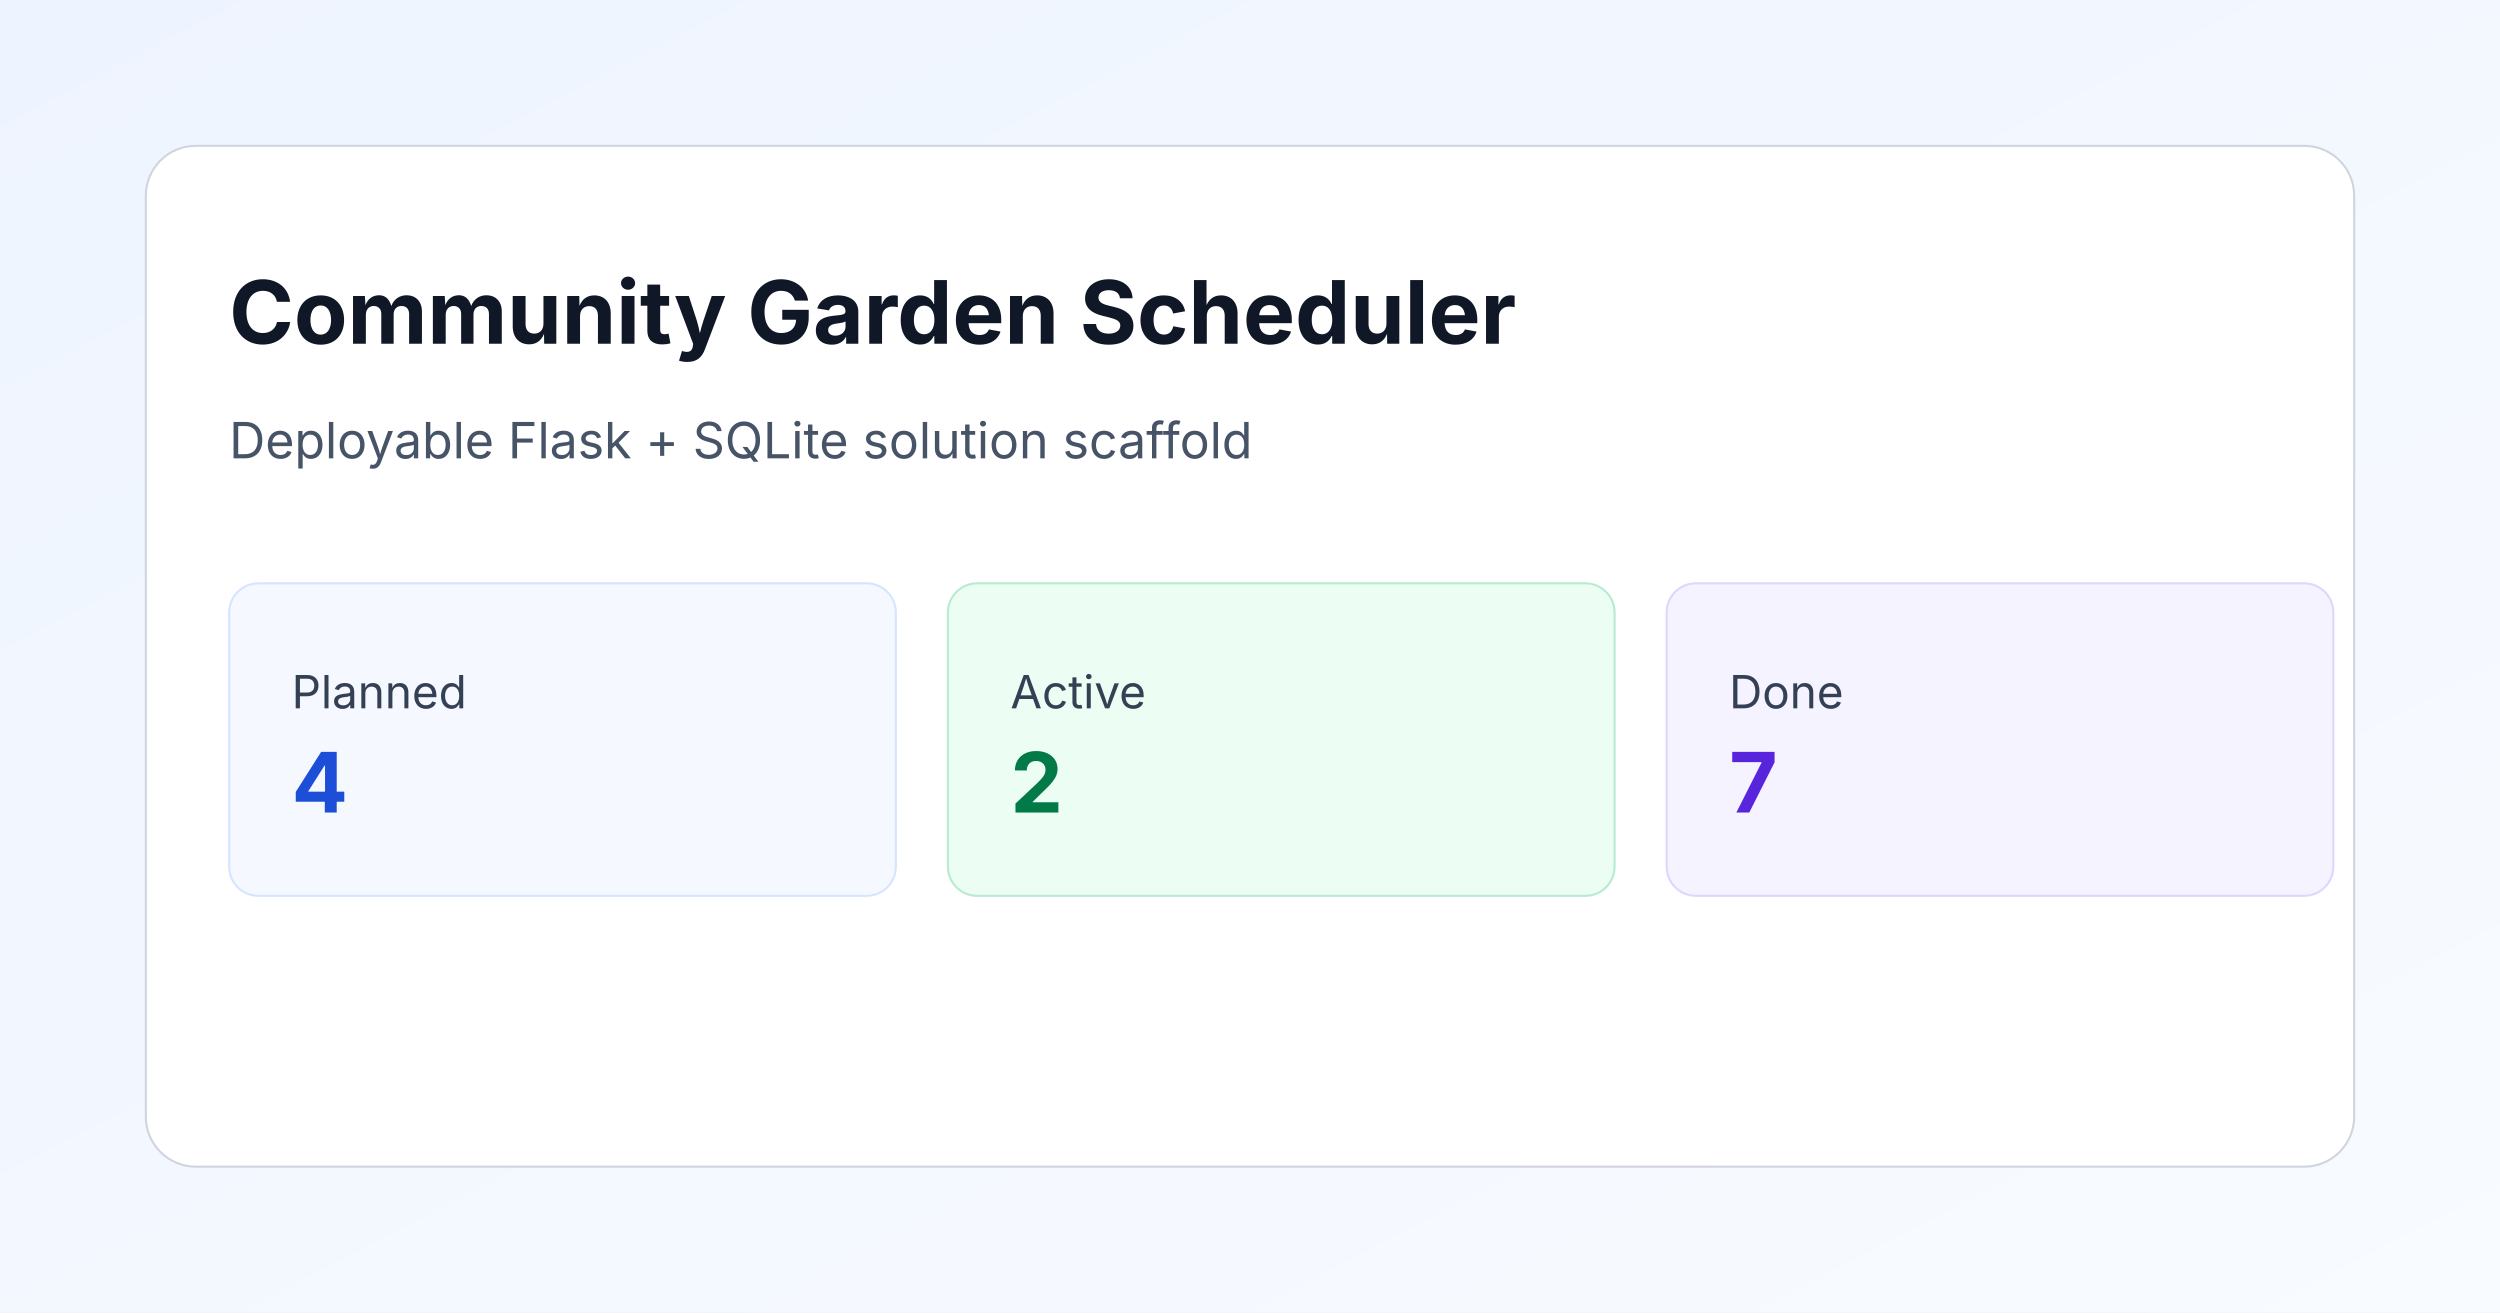
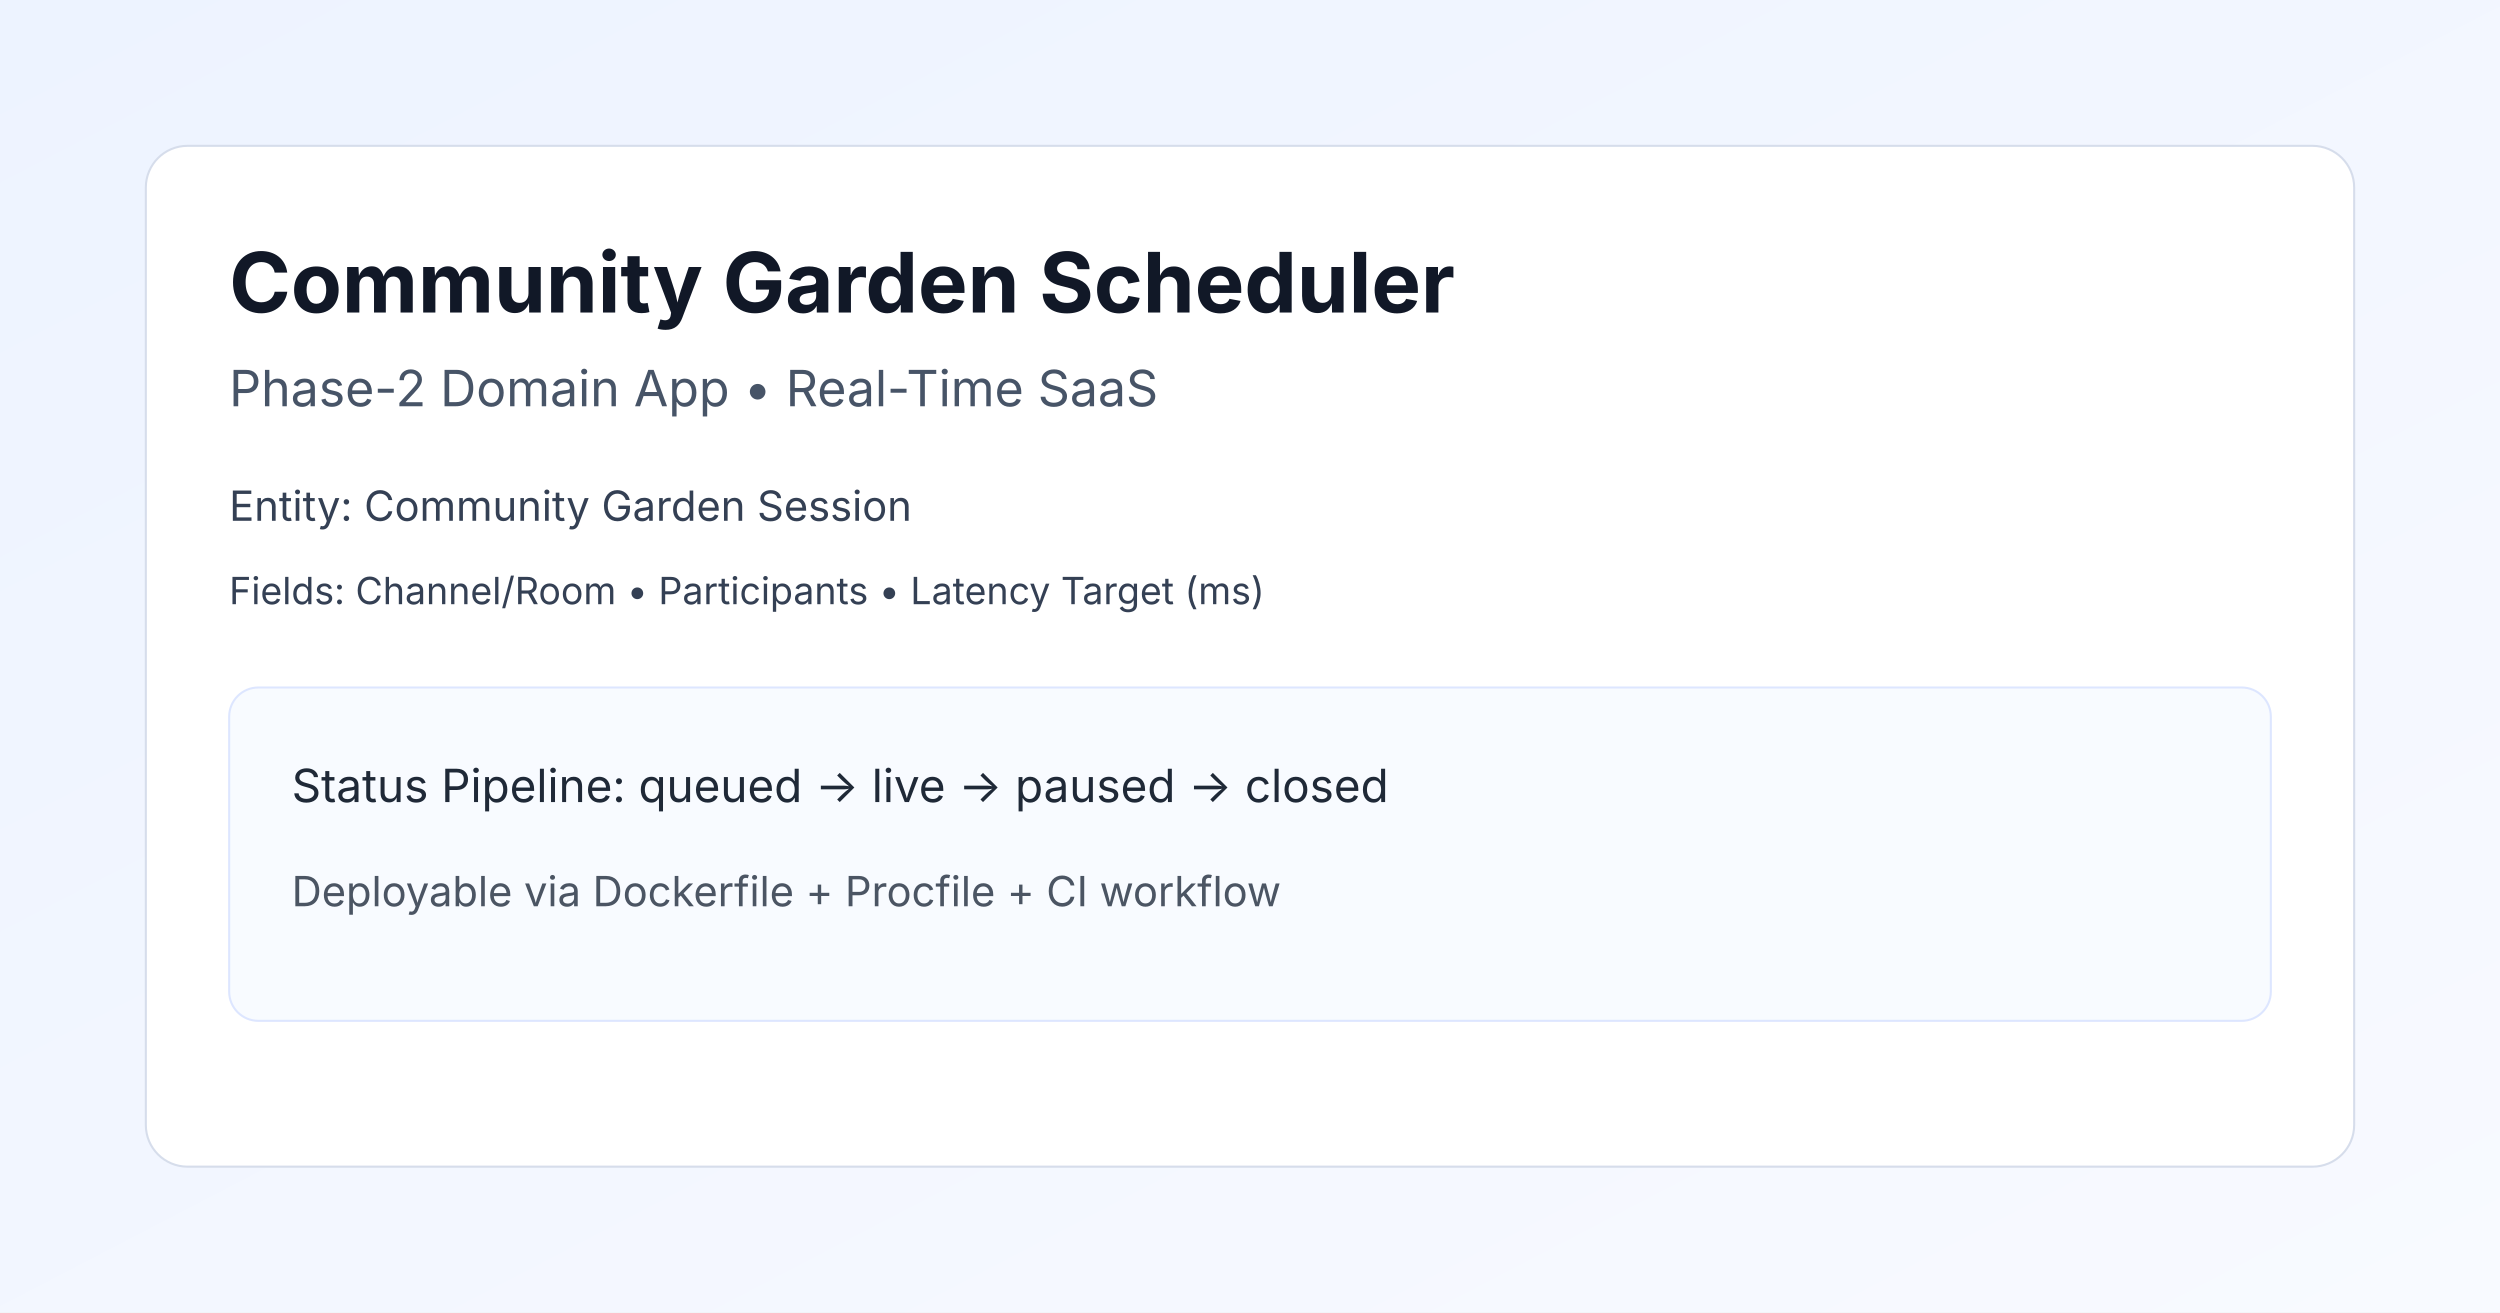
<svg xmlns="http://www.w3.org/2000/svg" width="1200" height="630" viewBox="0 0 1200 630">
  <defs>
    <linearGradient id="bg" x1="0" y1="0" x2="1" y2="1">
-       <stop offset="0%" stop-color="#eef4ff" />
-       <stop offset="100%" stop-color="#f8fbff" />
+       <stop offset="0%" stop-color="#edf3ff" />
+       <stop offset="100%" stop-color="#f8faff" />
    </linearGradient>
  </defs>
  <rect width="1200" height="630" fill="url(#bg)" />
-   <rect x="70" y="70" width="1060" height="490" rx="24" fill="#ffffff" stroke="#d0d5dd" />
-   <text x="110" y="165" font-size="42" font-family="Inter, Arial" fill="#101828" font-weight="700">Community Garden Scheduler</text>
-   <text x="110" y="220" font-size="24" font-family="Inter, Arial" fill="#475467">Deployable Flask + SQLite solution scaffold</text>
-   <rect x="110" y="280" width="320" height="150" rx="14" fill="#f5f8ff" stroke="#d6e4ff" />
-   <text x="140" y="340" font-size="22" font-family="Inter, Arial" fill="#344054">Planned</text>
-   <text x="140" y="390" font-size="40" font-family="Inter, Arial" fill="#1d4ed8" font-weight="700">4</text>
-   <rect x="455" y="280" width="320" height="150" rx="14" fill="#ecfdf3" stroke="#b7ebcf" />
-   <text x="485" y="340" font-size="22" font-family="Inter, Arial" fill="#344054">Active</text>
-   <text x="485" y="390" font-size="40" font-family="Inter, Arial" fill="#027a48" font-weight="700">2</text>
-   <rect x="800" y="280" width="320" height="150" rx="14" fill="#f4f3ff" stroke="#ddd6fe" />
-   <text x="830" y="340" font-size="22" font-family="Inter, Arial" fill="#344054">Done</text>
-   <text x="830" y="390" font-size="40" font-family="Inter, Arial" fill="#5925dc" font-weight="700">7</text>
+   <rect x="70" y="70" width="1060" height="490" rx="20" fill="#fff" stroke="#d6ddeb" />
+   <text x="110" y="150" font-size="40" font-family="Inter, Arial" fill="#111827" font-weight="700">Community Garden Scheduler</text>
+   <text x="110" y="195" font-size="24" font-family="Inter, Arial" fill="#475467">Phase-2 Domain App • Real-Time SaaS</text>
+   <text x="110" y="250" font-size="20" font-family="Inter, Arial" fill="#344054">Entity: Community Garden Session</text>
+   <text x="110" y="290" font-size="18" font-family="Inter, Arial" fill="#344054">Fields: Channel/Room • Participants • Latency Target (ms)</text>
+   <rect x="110" y="330" width="980" height="160" rx="14" fill="#f8fbff" stroke="#dde6ff" />
+   <text x="140" y="385" font-size="22" font-family="Inter, Arial" fill="#1f2937">Status Pipeline: queued → live → paused → closed</text>
+   <text x="140" y="435" font-size="20" font-family="Inter, Arial" fill="#4b5563">Deployable via Dockerfile + Procfile + CI workflow</text>
</svg>
